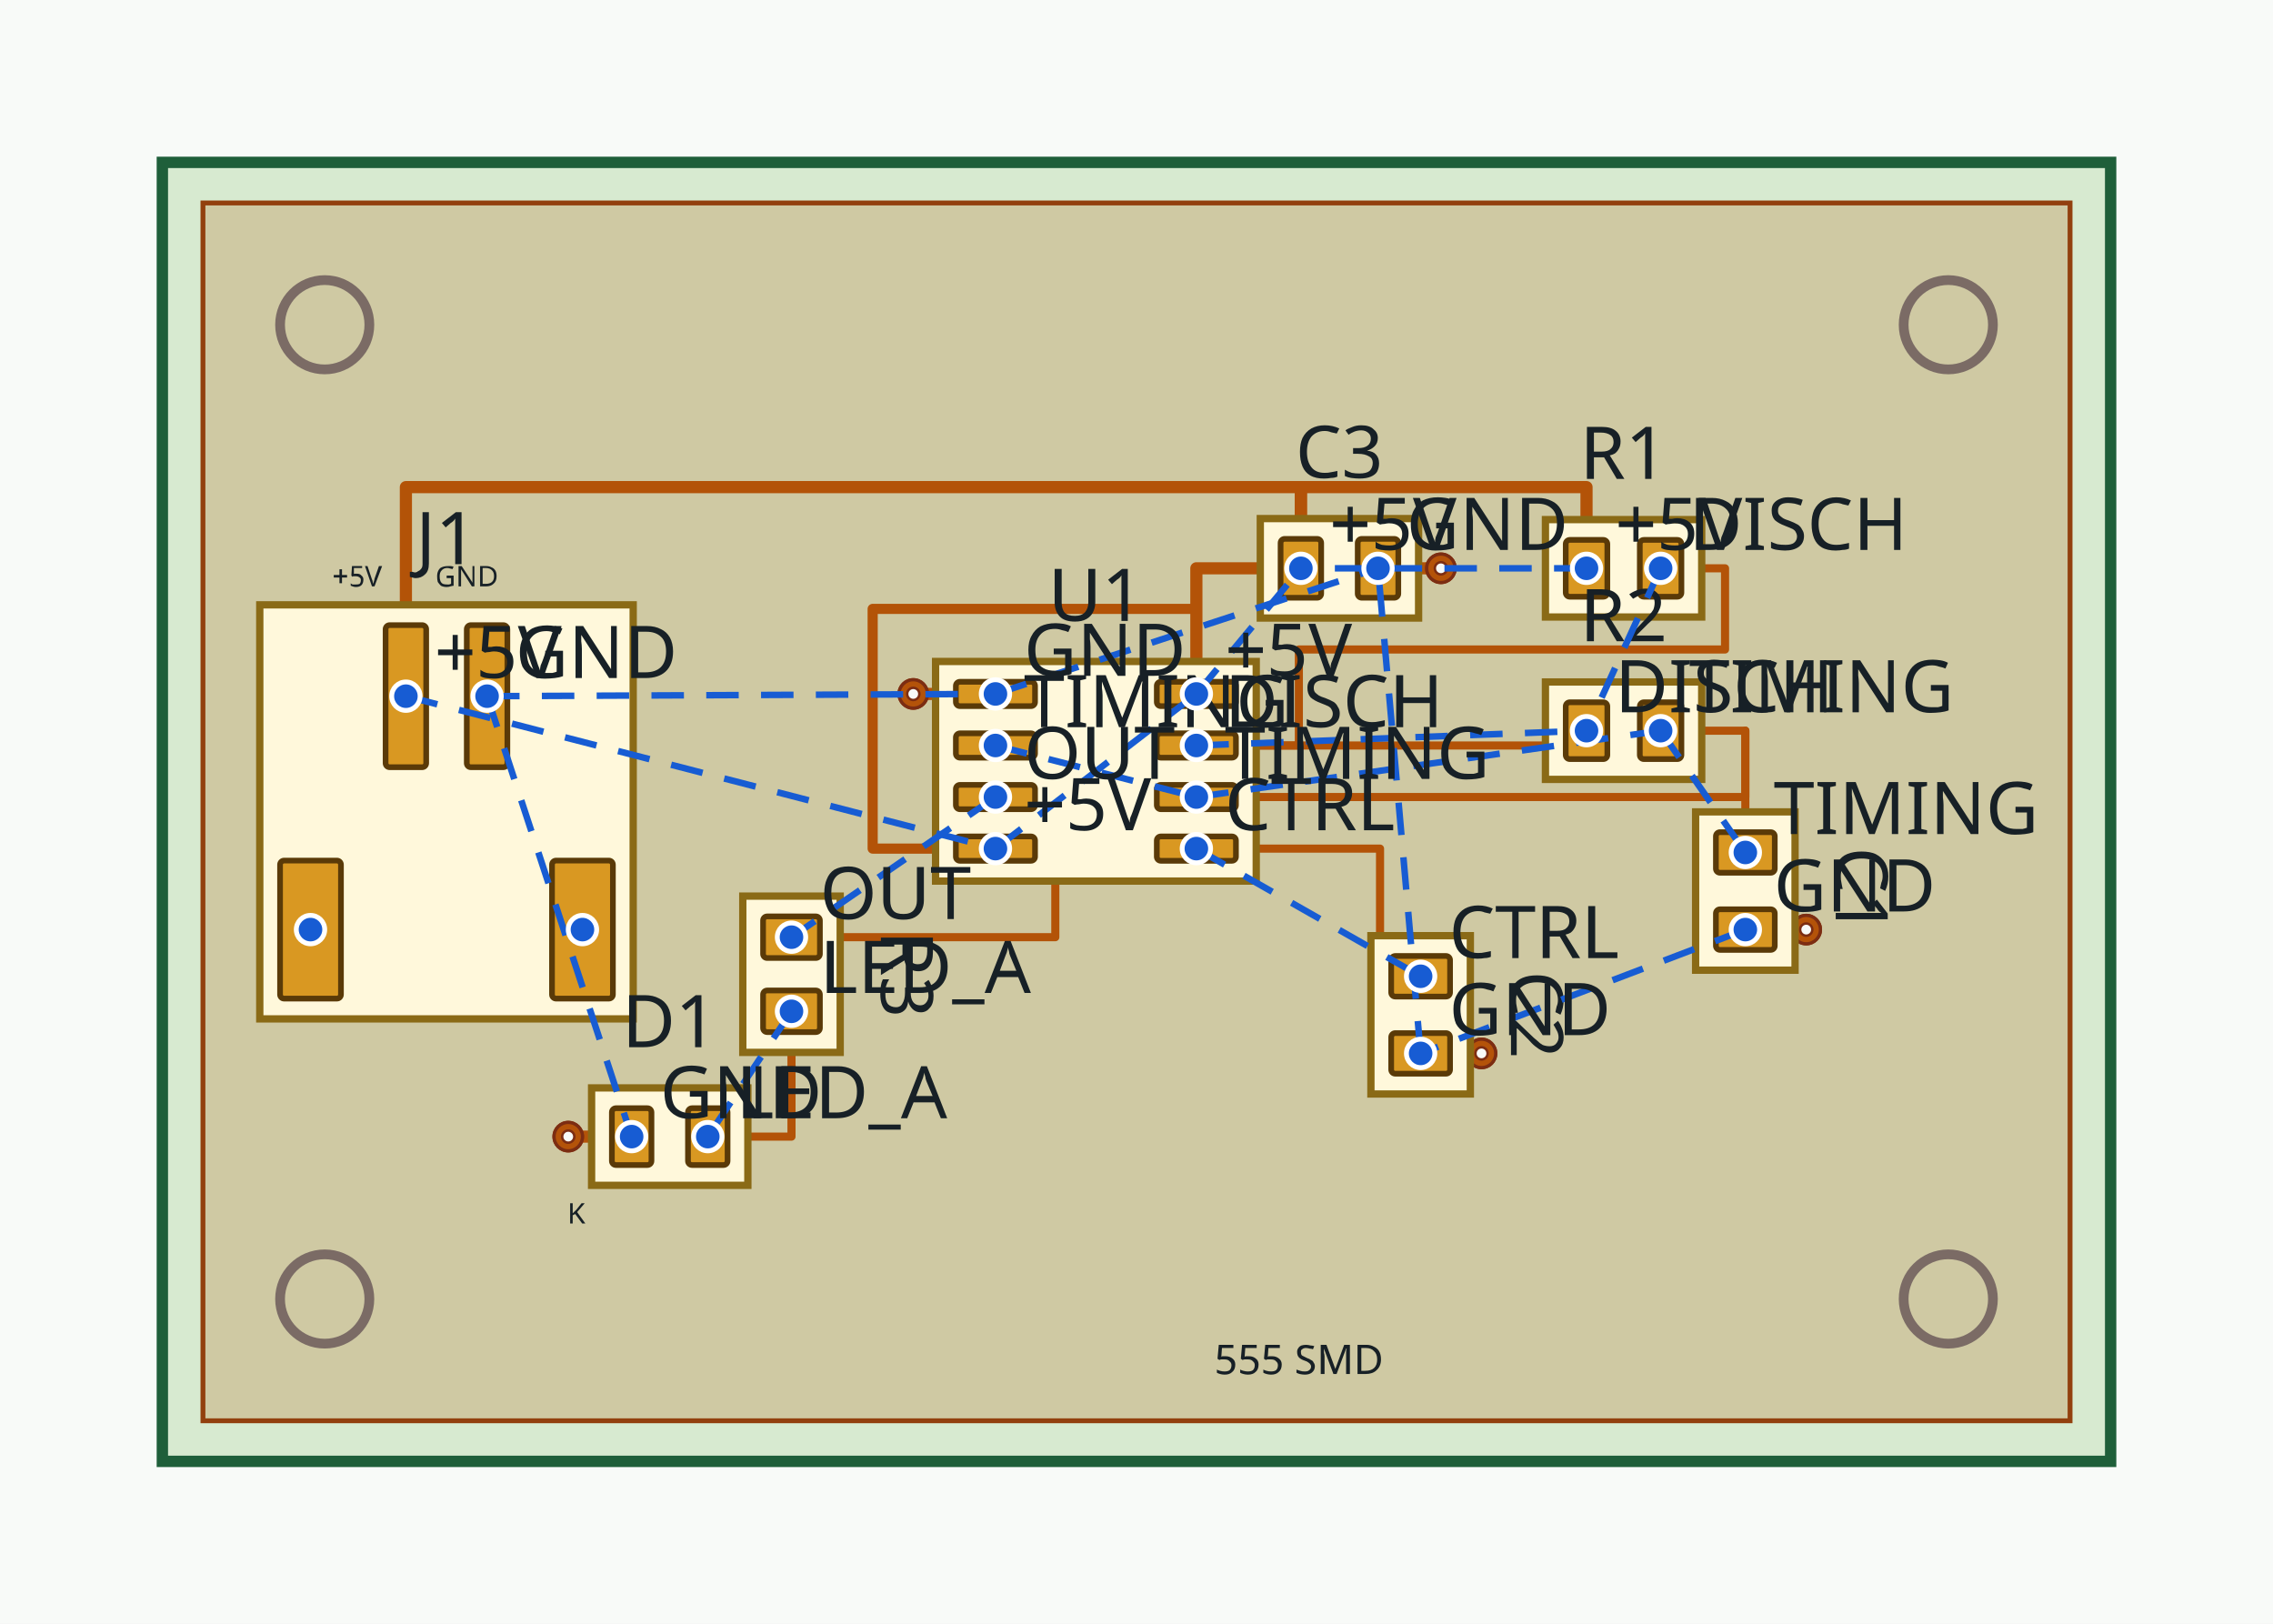
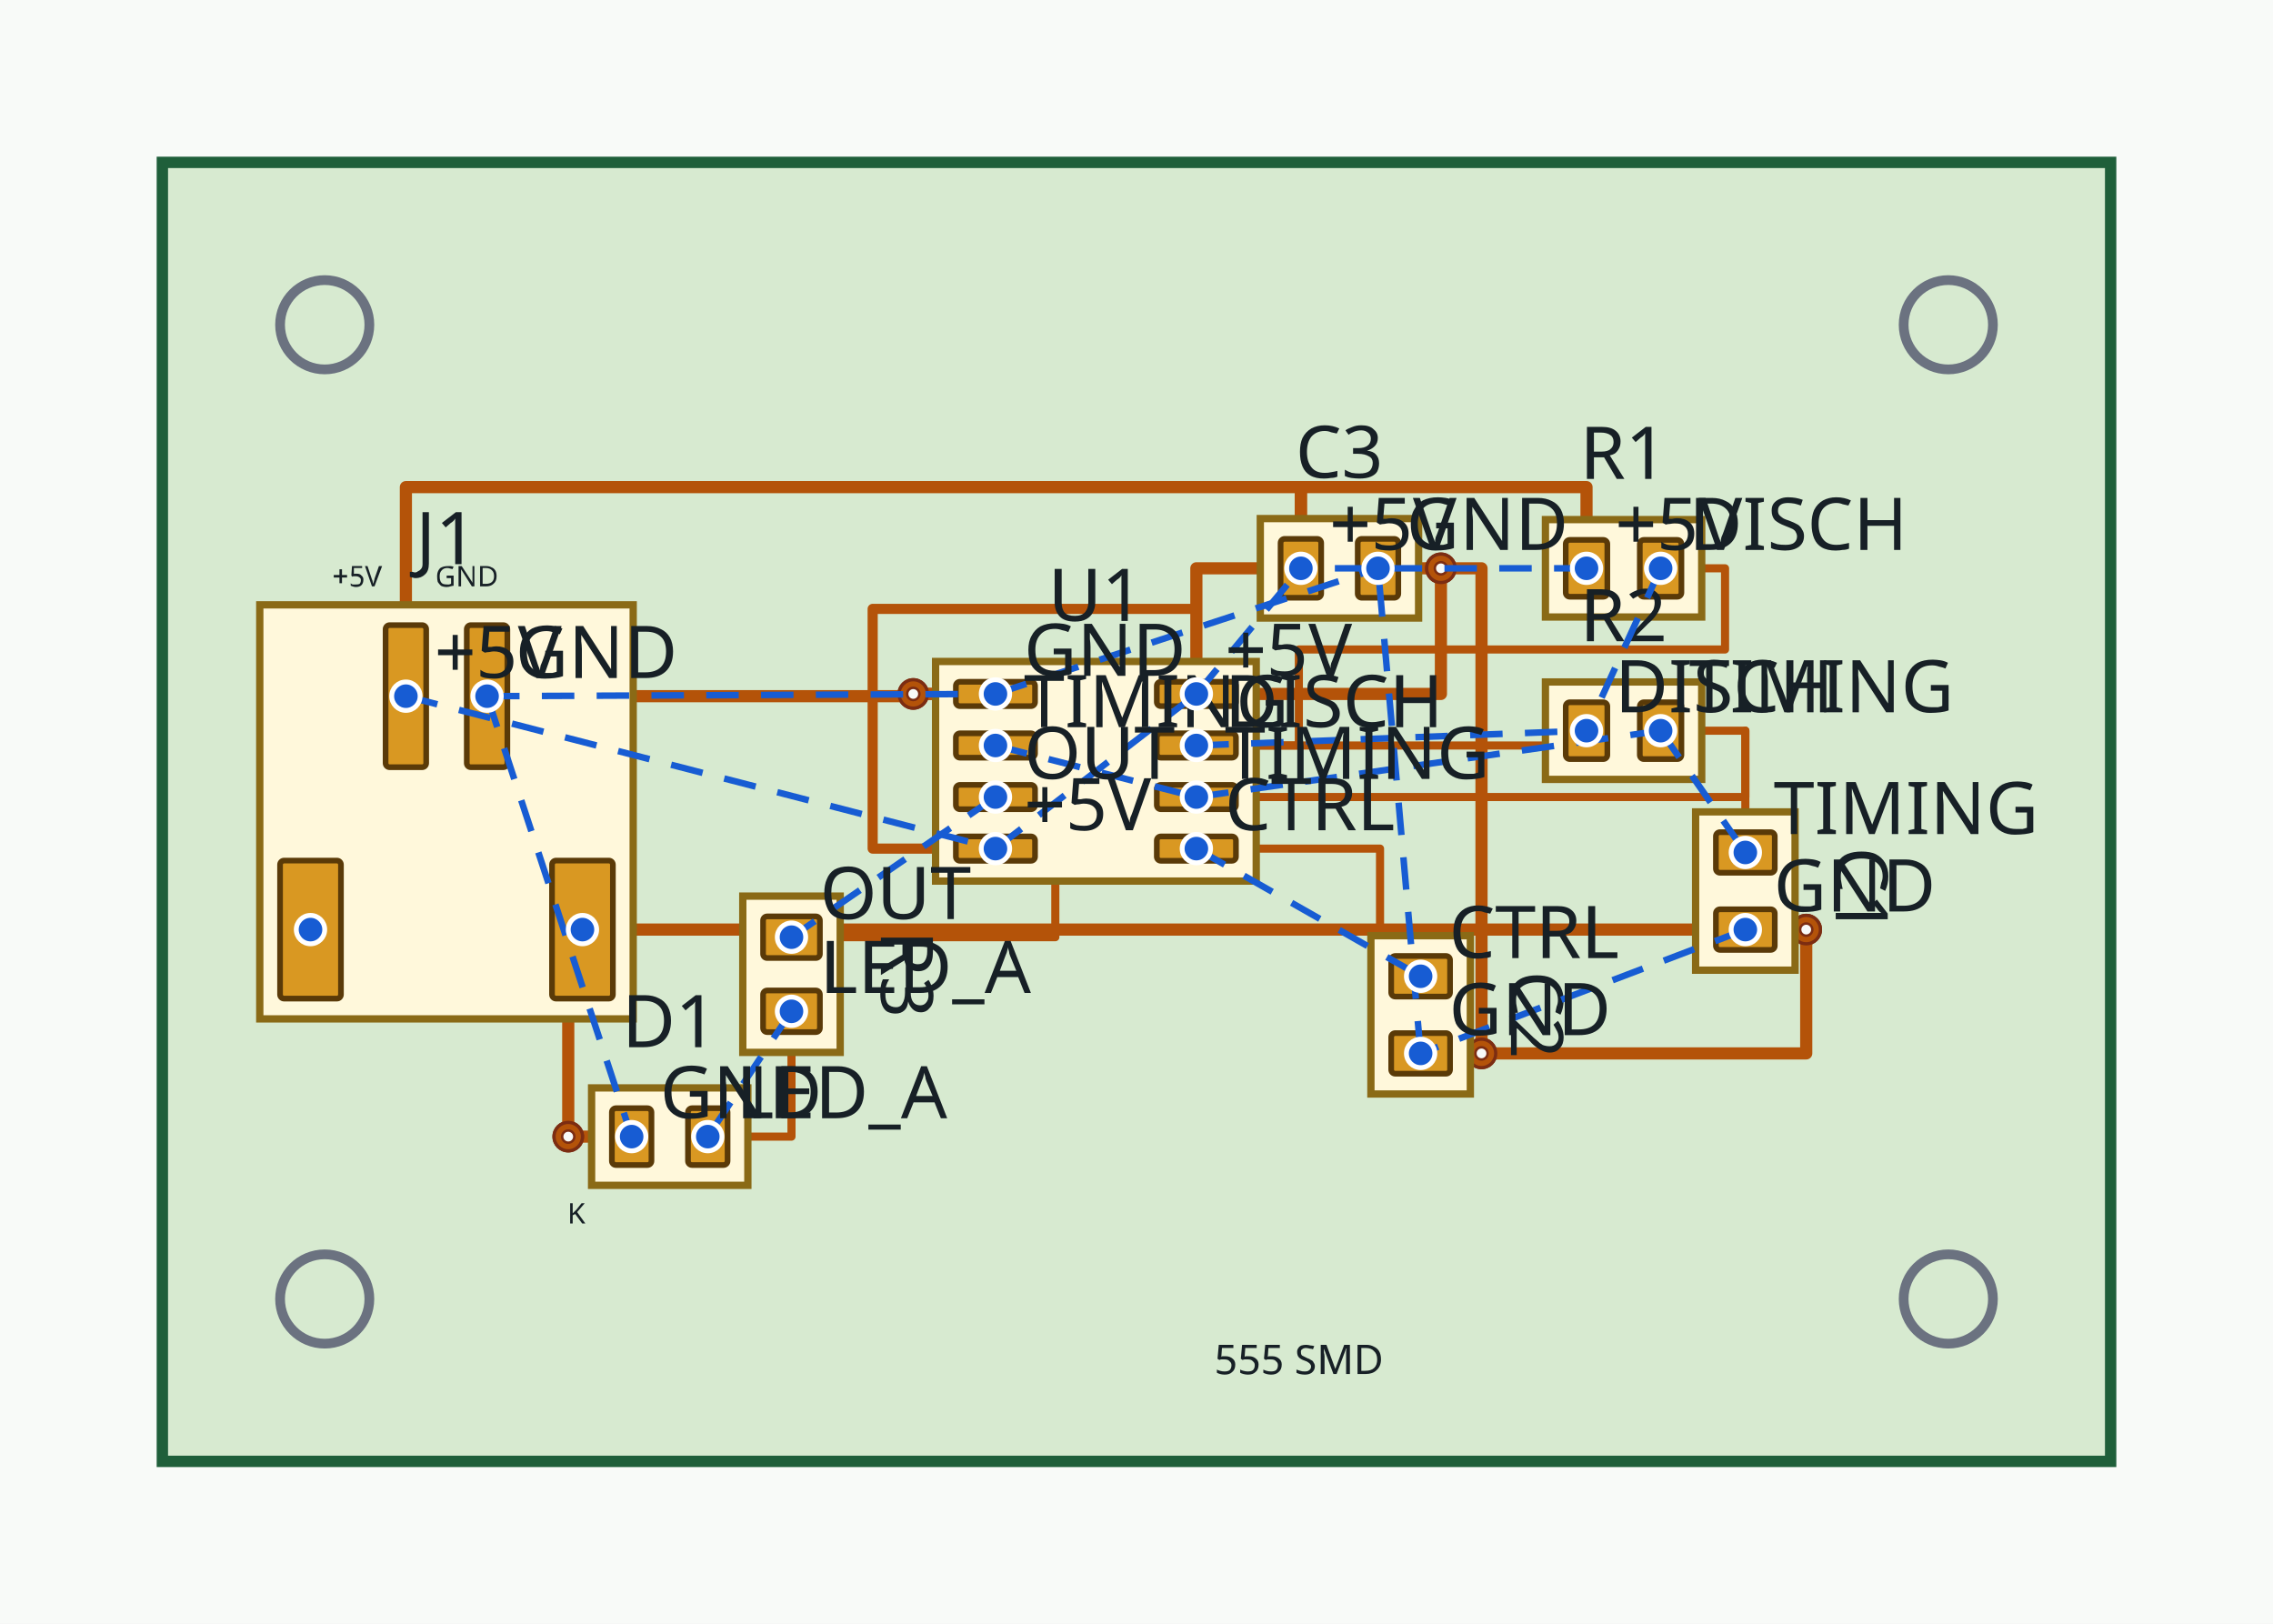
<svg xmlns="http://www.w3.org/2000/svg" class="pcb-placement-preview" viewBox="0 0 56 40" width="56mm" height="40mm" data-board="board:0" data-board-name="555 LED Blinker" data-units="mm">
  <style>
    .board-background{fill:#f8faf8}
    .board-outline{fill:#d7ead0;stroke:#1f5f3a;stroke-width:0.28}
    .board-feature{fill:none;stroke:#6b7280;stroke-width:0.24}
    .pcb-track{fill:none;stroke:#b45309;stroke-linecap:round;stroke-linejoin:round}
    .pcb-via-annular{fill:#b45309;stroke:#7c2d12;stroke-width:0.08}
    .pcb-via-drill{fill:#f8faf8;stroke:#7c2d12;stroke-width:0.06}
-     .pcb-zone{fill:#b45309;fill-opacity:0.22;stroke:#92400e;stroke-width:0.12}
    .board-text{font-family:sans-serif;fill:#172026;text-anchor:middle;dominant-baseline:middle}
    .board-feature-label,.reference-designator,.pad-net-label,.diagnostic-label{font:1.8px sans-serif;fill:#172026}
    .footprint-body{fill:#fff8db;stroke:#8a6a16;stroke-width:0.18}
    .footprint-pad{fill:#d99822;stroke:#5a3a08;stroke-width:0.14}
    .pad-overlay{fill:#175cd3;stroke:#ffffff;stroke-width:0.12}
    .ratsnest{fill:none;stroke:#175cd3;stroke-width:0.16;stroke-dasharray:0.8 0.55}
    .diagnostic-marker{fill:none;stroke:#b42318;stroke-width:0.28;stroke-dasharray:0.9 0.55}
    .diagnostic-label{fill:#b42318}
  </style>
  <rect class="board-background" x="0" y="0" width="56" height="40" />
  <g class="board-content" transform="translate(4 4)">
    <polygon class="board-outline" data-board="board:0" points="0,0 48,0 48,32 0,32" />
    <g class="layer layer-board-features">
      <circle class="board-feature hole" data-board-feature="board_feature:0" cx="4" cy="4" r="1.1" />
      <circle class="board-feature hole" data-board-feature="board_feature:1" cx="44" cy="4" r="1.1" />
      <circle class="board-feature hole" data-board-feature="board_feature:2" cx="4" cy="28" r="1.1" />
      <circle class="board-feature hole" data-board-feature="board_feature:3" cx="44" cy="28" r="1.1" />
    </g>
    <g id="pcb-layer-F_Cu" class="pcb-layer board-layer layer-F_Cu" data-layer="board_layer:0" data-layer-name="F.Cu" data-layer-role="copper" data-layer-side="top">
-       <g class="layer layer-zones">
-     </g>
      <g class="layer layer-copper">
        <polyline id="pcb-track-0" class="pcb-track" data-track="board_track:0" data-layer="board_layer:0" data-net="net:1" points="8,13.15 10,13.15" stroke-width="0.3" />
        <polyline id="pcb-track-1" class="pcb-track" data-track="board_track:1" data-layer="board_layer:0" data-net="net:1" points="20.525,13.095 18.5,13.095" stroke-width="0.3" />
        <polyline id="pcb-track-2" class="pcb-track" data-track="board_track:2" data-layer="board_layer:0" data-net="net:1" points="29.95,10 31.5,10" stroke-width="0.3" />
        <polyline id="pcb-track-3" class="pcb-track" data-track="board_track:3" data-layer="board_layer:0" data-net="net:1" points="31,21.95 32.5,21.95" stroke-width="0.3" />
        <polyline id="pcb-track-4" class="pcb-track" data-track="board_track:4" data-layer="board_layer:0" data-net="net:1" points="39,18.9 40.5,18.9" stroke-width="0.3" />
        <polyline id="pcb-track-5" class="pcb-track" data-track="board_track:5" data-layer="board_layer:0" data-net="net:1" points="11.562,24 10,24" stroke-width="0.3" />
-         <polyline id="pcb-track-6" class="pcb-track" data-track="board_track:6" data-layer="board_layer:0" data-net="net:0" points="6,13.15 6,8 28.05,8 28.05,10" stroke-width="0.3" />
-         <polyline id="pcb-track-7" class="pcb-track" data-track="board_track:7" data-layer="board_layer:0" data-net="net:0" points="28.05,10 25.475,10 25.475,13.095" stroke-width="0.3" />
-         <polyline id="pcb-track-8" class="pcb-track" data-track="board_track:8" data-layer="board_layer:0" data-net="net:0" points="28.05,10 28.05,8 35.087,8 35.087,10" stroke-width="0.3" />
-         <polyline id="pcb-track-9" class="pcb-track" data-track="board_track:9" data-layer="board_layer:0" data-net="net:0" points="20.525,16.905 17.5,16.905 17.5,11 25.475,11 25.475,13.095" stroke-width="0.25" />
-         <polyline id="pcb-track-10" class="pcb-track" data-track="board_track:10" data-layer="board_layer:0" data-net="net:2" points="25.475,14.365 28,14.365 35.087,14.365 35.087,14" stroke-width="0.2" />
-         <polyline id="pcb-track-11" class="pcb-track" data-track="board_track:11" data-layer="board_layer:0" data-net="net:2" points="25.475,14.365 28,14.365 28,12 38.5,12 38.5,10 36.913,10" stroke-width="0.2" />
-         <polyline id="pcb-track-12" class="pcb-track" data-track="board_track:12" data-layer="board_layer:0" data-net="net:3" points="20.525,14.365 23.5,14.365 23.5,15.635 25.475,15.635" stroke-width="0.2" />
-         <polyline id="pcb-track-13" class="pcb-track" data-track="board_track:13" data-layer="board_layer:0" data-net="net:3" points="25.475,15.635 39,15.635 39,14 36.913,14" stroke-width="0.2" />
-         <polyline id="pcb-track-14" class="pcb-track" data-track="board_track:14" data-layer="board_layer:0" data-net="net:3" points="39,14 39,17" stroke-width="0.2" />
-         <polyline id="pcb-track-15" class="pcb-track" data-track="board_track:15" data-layer="board_layer:0" data-net="net:4" points="25.475,16.905 30,16.905 30,20.05 31,20.05" stroke-width="0.2" />
-         <polyline id="pcb-track-16" class="pcb-track" data-track="board_track:16" data-layer="board_layer:0" data-net="net:5" points="20.525,15.635 22,15.635 22,19.087 15.5,19.087" stroke-width="0.2" />
-         <polyline id="pcb-track-17" class="pcb-track" data-track="board_track:17" data-layer="board_layer:0" data-net="net:6" points="15.5,20.913 15.5,24 13.438,24" stroke-width="0.2" />
+         <polyline id="pcb-track-11" class="pcb-track" data-track="board_track:11" data-layer="board_layer:0" data-net="net:0" points="6,13.15 6,8 28.05,8 28.05,10" stroke-width="0.3" />
+         <polyline id="pcb-track-12" class="pcb-track" data-track="board_track:12" data-layer="board_layer:0" data-net="net:0" points="28.05,10 25.475,10 25.475,13.095" stroke-width="0.3" />
+         <polyline id="pcb-track-13" class="pcb-track" data-track="board_track:13" data-layer="board_layer:0" data-net="net:0" points="28.05,10 28.05,8 35.087,8 35.087,10" stroke-width="0.3" />
+         <polyline id="pcb-track-14" class="pcb-track" data-track="board_track:14" data-layer="board_layer:0" data-net="net:0" points="20.525,16.905 17.5,16.905 17.5,11 25.475,11 25.475,13.095" stroke-width="0.25" />
+         <polyline id="pcb-track-15" class="pcb-track" data-track="board_track:15" data-layer="board_layer:0" data-net="net:2" points="25.475,14.365 28,14.365 35.087,14.365 35.087,14" stroke-width="0.2" />
+         <polyline id="pcb-track-16" class="pcb-track" data-track="board_track:16" data-layer="board_layer:0" data-net="net:2" points="25.475,14.365 28,14.365 28,12 38.5,12 38.5,10 36.913,10" stroke-width="0.2" />
+         <polyline id="pcb-track-17" class="pcb-track" data-track="board_track:17" data-layer="board_layer:0" data-net="net:3" points="20.525,14.365 23.5,14.365 23.5,15.635 25.475,15.635" stroke-width="0.2" />
+         <polyline id="pcb-track-18" class="pcb-track" data-track="board_track:18" data-layer="board_layer:0" data-net="net:3" points="25.475,15.635 39,15.635 39,14 36.913,14" stroke-width="0.2" />
+         <polyline id="pcb-track-19" class="pcb-track" data-track="board_track:19" data-layer="board_layer:0" data-net="net:3" points="39,14 39,17" stroke-width="0.2" />
+         <polyline id="pcb-track-20" class="pcb-track" data-track="board_track:20" data-layer="board_layer:0" data-net="net:4" points="25.475,16.905 30,16.905 30,20.05 31,20.05" stroke-width="0.2" />
+         <polyline id="pcb-track-21" class="pcb-track" data-track="board_track:21" data-layer="board_layer:0" data-net="net:5" points="20.525,15.635 22,15.635 22,19.087 15.5,19.087" stroke-width="0.2" />
+         <polyline id="pcb-track-22" class="pcb-track" data-track="board_track:22" data-layer="board_layer:0" data-net="net:6" points="15.5,20.913 15.5,24 13.438,24" stroke-width="0.2" />
        <g id="pcb-via-0-layer-F_Cu" class="pcb-via" data-via="board_via:0" data-net="net:1" data-layer="board_layer:0" data-start-layer="board_layer:0" data-end-layer="board_layer:1">
          <circle class="pcb-via-annular" cx="10" cy="13.15" r="0.35" />
          <circle class="pcb-via-drill" cx="10" cy="13.15" r="0.15" />
        </g>
        <g id="pcb-via-1-layer-F_Cu" class="pcb-via" data-via="board_via:1" data-net="net:1" data-layer="board_layer:0" data-start-layer="board_layer:0" data-end-layer="board_layer:1">
          <circle class="pcb-via-annular" cx="18.5" cy="13.095" r="0.35" />
          <circle class="pcb-via-drill" cx="18.5" cy="13.095" r="0.15" />
        </g>
        <g id="pcb-via-2-layer-F_Cu" class="pcb-via" data-via="board_via:2" data-net="net:1" data-layer="board_layer:0" data-start-layer="board_layer:0" data-end-layer="board_layer:1">
          <circle class="pcb-via-annular" cx="31.5" cy="10" r="0.35" />
          <circle class="pcb-via-drill" cx="31.5" cy="10" r="0.15" />
        </g>
        <g id="pcb-via-3-layer-F_Cu" class="pcb-via" data-via="board_via:3" data-net="net:1" data-layer="board_layer:0" data-start-layer="board_layer:0" data-end-layer="board_layer:1">
          <circle class="pcb-via-annular" cx="32.5" cy="21.95" r="0.35" />
          <circle class="pcb-via-drill" cx="32.5" cy="21.95" r="0.15" />
        </g>
        <g id="pcb-via-4-layer-F_Cu" class="pcb-via" data-via="board_via:4" data-net="net:1" data-layer="board_layer:0" data-start-layer="board_layer:0" data-end-layer="board_layer:1">
          <circle class="pcb-via-annular" cx="40.5" cy="18.9" r="0.35" />
          <circle class="pcb-via-drill" cx="40.5" cy="18.9" r="0.15" />
        </g>
        <g id="pcb-via-5-layer-F_Cu" class="pcb-via" data-via="board_via:5" data-net="net:1" data-layer="board_layer:0" data-start-layer="board_layer:0" data-end-layer="board_layer:1">
          <circle class="pcb-via-annular" cx="10" cy="24" r="0.35" />
          <circle class="pcb-via-drill" cx="10" cy="24" r="0.15" />
        </g>
      </g>
      <g class="layer layer-board-text">
    </g>
    </g>
    <g id="pcb-layer-B_Cu" class="pcb-layer board-layer layer-B_Cu" data-layer="board_layer:1" data-layer-name="B.Cu" data-layer-role="copper" data-layer-side="bottom">
-       <g class="layer layer-zones">
-         <polygon id="pcb-zone-0" class="pcb-zone fill-solid" data-zone="board_zone:0" data-layer="board_layer:1" data-layers="board_layer:1" data-net="net:1" data-priority="0" points="1,1 47,1 47,31 1,31" />
-       </g>
      <g class="layer layer-copper">
+         <polyline id="pcb-track-6" class="pcb-track" data-track="board_track:6" data-layer="board_layer:1" data-net="net:1" points="10,13.15 18.5,13.15 18.5,13.095" stroke-width="0.3" />
+         <polyline id="pcb-track-7" class="pcb-track" data-track="board_track:7" data-layer="board_layer:1" data-net="net:1" points="18.5,13.095 31.5,13.095 31.5,10" stroke-width="0.3" />
+         <polyline id="pcb-track-8" class="pcb-track" data-track="board_track:8" data-layer="board_layer:1" data-net="net:1" points="31.5,10 32.5,10 32.5,21.95" stroke-width="0.3" />
+         <polyline id="pcb-track-9" class="pcb-track" data-track="board_track:9" data-layer="board_layer:1" data-net="net:1" points="32.5,21.95 40.5,21.95 40.5,18.9" stroke-width="0.3" />
+         <polyline id="pcb-track-10" class="pcb-track" data-track="board_track:10" data-layer="board_layer:1" data-net="net:1" points="40.5,18.9 10,18.9 10,24" stroke-width="0.3" />
        <g id="pcb-via-0-layer-B_Cu" class="pcb-via" data-via="board_via:0" data-net="net:1" data-layer="board_layer:1" data-start-layer="board_layer:0" data-end-layer="board_layer:1">
          <circle class="pcb-via-annular" cx="10" cy="13.15" r="0.35" />
          <circle class="pcb-via-drill" cx="10" cy="13.15" r="0.15" />
        </g>
        <g id="pcb-via-1-layer-B_Cu" class="pcb-via" data-via="board_via:1" data-net="net:1" data-layer="board_layer:1" data-start-layer="board_layer:0" data-end-layer="board_layer:1">
          <circle class="pcb-via-annular" cx="18.5" cy="13.095" r="0.35" />
          <circle class="pcb-via-drill" cx="18.5" cy="13.095" r="0.15" />
        </g>
        <g id="pcb-via-2-layer-B_Cu" class="pcb-via" data-via="board_via:2" data-net="net:1" data-layer="board_layer:1" data-start-layer="board_layer:0" data-end-layer="board_layer:1">
          <circle class="pcb-via-annular" cx="31.5" cy="10" r="0.35" />
          <circle class="pcb-via-drill" cx="31.5" cy="10" r="0.15" />
        </g>
        <g id="pcb-via-3-layer-B_Cu" class="pcb-via" data-via="board_via:3" data-net="net:1" data-layer="board_layer:1" data-start-layer="board_layer:0" data-end-layer="board_layer:1">
          <circle class="pcb-via-annular" cx="32.5" cy="21.95" r="0.35" />
          <circle class="pcb-via-drill" cx="32.5" cy="21.95" r="0.15" />
        </g>
        <g id="pcb-via-4-layer-B_Cu" class="pcb-via" data-via="board_via:4" data-net="net:1" data-layer="board_layer:1" data-start-layer="board_layer:0" data-end-layer="board_layer:1">
          <circle class="pcb-via-annular" cx="40.5" cy="18.9" r="0.35" />
          <circle class="pcb-via-drill" cx="40.5" cy="18.9" r="0.15" />
        </g>
        <g id="pcb-via-5-layer-B_Cu" class="pcb-via" data-via="board_via:5" data-net="net:1" data-layer="board_layer:1" data-start-layer="board_layer:0" data-end-layer="board_layer:1">
          <circle class="pcb-via-annular" cx="10" cy="24" r="0.35" />
          <circle class="pcb-via-drill" cx="10" cy="24" r="0.15" />
        </g>
      </g>
      <g class="layer layer-board-text">
    </g>
    </g>
    <g id="pcb-layer-F_SilkS" class="pcb-layer board-layer layer-F_SilkS" data-layer="board_layer:2" data-layer-name="F.SilkS" data-layer-role="silkscreen" data-layer-side="top">
-       <g class="layer layer-zones">
-     </g>
      <g class="layer layer-copper">
    </g>
      <g class="layer layer-board-text">
        <text id="pcb-text-0" class="board-text" data-text="board_text:0" data-layer="board_layer:2" x="28" y="29.5" font-size="1" transform="rotate(0 28 29.5)">555 SMD</text>
        <text id="pcb-text-1" class="board-text" data-text="board_text:1" data-layer="board_layer:2" x="4.8" y="10.2" font-size="0.7" transform="rotate(0 4.8 10.2)">+5V</text>
        <text id="pcb-text-2" class="board-text" data-text="board_text:2" data-layer="board_layer:2" x="7.5" y="10.2" font-size="0.7" transform="rotate(0 7.5 10.2)">GND</text>
        <text id="pcb-text-3" class="board-text" data-text="board_text:3" data-layer="board_layer:2" x="10.2" y="25.9" font-size="0.7" transform="rotate(0 10.2 25.9)">K</text>
      </g>
    </g>
    <g class="layer layer-footprints">
      <g class="component-placement top locked" data-placement="component_placement:0" data-component="component:0" data-footprint-def="footprint_def:0" data-footprint="Connector_JST:JST_PH_S2B-PH-SM4-TB_1x02-1MP_P2.00mm_Horizontal" transform="translate(7 16) rotate(0)">
        <rect class="footprint-body" x="-4.6" y="-5.1" width="9.2" height="10.2" />
        <rect class="footprint-pad rounded-rectangle connected" data-pad-projection="pcb_pad:0:0" data-pad="footprint_pad:0" data-pin="pin:0" data-net="net:0" x="-1.5" y="-4.6" width="1" height="3.5" rx="0.1" ry="0.1" />
        <rect class="footprint-pad rounded-rectangle connected" data-pad-projection="pcb_pad:0:1" data-pad="footprint_pad:1" data-pin="pin:1" data-net="net:1" x="0.5" y="-4.6" width="1" height="3.5" rx="0.1" ry="0.1" />
        <rect class="footprint-pad rounded-rectangle non_electrical" data-pad-projection="pcb_pad:0:2" data-pad="footprint_pad:2" x="-4.1" y="1.2" width="1.5" height="3.4" rx="0.1" ry="0.1" />
        <rect class="footprint-pad rounded-rectangle non_electrical" data-pad-projection="pcb_pad:0:3" data-pad="footprint_pad:3" x="2.6" y="1.2" width="1.5" height="3.4" rx="0.1" ry="0.1" />
        <text class="reference-designator" data-component="component:0" x="0" y="-6.1" text-anchor="middle">J1</text>
      </g>
      <g class="component-placement top locked" data-placement="component_placement:1" data-component="component:1" data-footprint-def="footprint_def:1" data-footprint="KiCad_Package_SO:SOIC-8_3.9x4.9mm_P1.27mm" transform="translate(23 15) rotate(0)">
        <rect class="footprint-body" x="-3.95" y="-2.705" width="7.9" height="5.41" />
        <rect class="footprint-pad rounded-rectangle connected" data-pad-projection="pcb_pad:1:0" data-pad="footprint_pad:0" data-pin="pin:2" data-net="net:1" x="-3.45" y="-2.205" width="1.95" height="0.6" rx="0.1" ry="0.1" />
        <rect class="footprint-pad rounded-rectangle connected" data-pad-projection="pcb_pad:1:1" data-pad="footprint_pad:1" data-pin="pin:3" data-net="net:3" x="-3.45" y="-0.935" width="1.95" height="0.6" rx="0.1" ry="0.1" />
        <rect class="footprint-pad rounded-rectangle connected" data-pad-projection="pcb_pad:1:2" data-pad="footprint_pad:2" data-pin="pin:4" data-net="net:5" x="-3.45" y="0.335" width="1.95" height="0.6" rx="0.1" ry="0.1" />
        <rect class="footprint-pad rounded-rectangle connected" data-pad-projection="pcb_pad:1:3" data-pad="footprint_pad:3" data-pin="pin:5" data-net="net:0" x="-3.45" y="1.605" width="1.95" height="0.6" rx="0.1" ry="0.1" />
        <rect class="footprint-pad rounded-rectangle connected" data-pad-projection="pcb_pad:1:4" data-pad="footprint_pad:4" data-pin="pin:6" data-net="net:4" x="1.5" y="1.605" width="1.95" height="0.6" rx="0.1" ry="0.1" />
        <rect class="footprint-pad rounded-rectangle connected" data-pad-projection="pcb_pad:1:5" data-pad="footprint_pad:5" data-pin="pin:7" data-net="net:3" x="1.5" y="0.335" width="1.95" height="0.6" rx="0.1" ry="0.1" />
        <rect class="footprint-pad rounded-rectangle connected" data-pad-projection="pcb_pad:1:6" data-pad="footprint_pad:6" data-pin="pin:8" data-net="net:2" x="1.5" y="-0.935" width="1.95" height="0.6" rx="0.1" ry="0.1" />
        <rect class="footprint-pad rounded-rectangle connected" data-pad-projection="pcb_pad:1:7" data-pad="footprint_pad:7" data-pin="pin:9" data-net="net:0" x="1.5" y="-2.205" width="1.95" height="0.6" rx="0.1" ry="0.1" />
        <text class="reference-designator" data-component="component:1" x="0" y="-3.705" text-anchor="middle">U1</text>
      </g>
      <g class="component-placement top" data-placement="component_placement:2" data-component="component:2" data-footprint-def="footprint_def:2" data-footprint="Resistor_SMD:R_0805_2012Metric" transform="translate(36 10) rotate(0)">
        <rect class="footprint-body" x="-1.925" y="-1.2" width="3.85" height="2.4" />
        <rect class="footprint-pad rounded-rectangle connected" data-pad-projection="pcb_pad:2:0" data-pad="footprint_pad:0" data-pin="pin:10" data-net="net:0" x="-1.425" y="-0.7" width="1.025" height="1.4" rx="0.1" ry="0.1" />
        <rect class="footprint-pad rounded-rectangle connected" data-pad-projection="pcb_pad:2:1" data-pad="footprint_pad:1" data-pin="pin:11" data-net="net:2" x="0.4" y="-0.7" width="1.025" height="1.4" rx="0.1" ry="0.1" />
        <text class="reference-designator" data-component="component:2" x="0" y="-2.2" text-anchor="middle">R1</text>
      </g>
      <g class="component-placement top" data-placement="component_placement:3" data-component="component:3" data-footprint-def="footprint_def:2" data-footprint="Resistor_SMD:R_0805_2012Metric" transform="translate(36 14) rotate(0)">
        <rect class="footprint-body" x="-1.925" y="-1.2" width="3.85" height="2.4" />
        <rect class="footprint-pad rounded-rectangle connected" data-pad-projection="pcb_pad:3:0" data-pad="footprint_pad:0" data-pin="pin:12" data-net="net:2" x="-1.425" y="-0.7" width="1.025" height="1.4" rx="0.1" ry="0.1" />
        <rect class="footprint-pad rounded-rectangle connected" data-pad-projection="pcb_pad:3:1" data-pad="footprint_pad:1" data-pin="pin:13" data-net="net:3" x="0.4" y="-0.7" width="1.025" height="1.4" rx="0.1" ry="0.1" />
        <text class="reference-designator" data-component="component:3" x="0" y="-2.2" text-anchor="middle">R2</text>
      </g>
      <g class="component-placement top" data-placement="component_placement:4" data-component="component:4" data-footprint-def="footprint_def:3" data-footprint="Capacitor_SMD:C_0805_2012Metric" transform="translate(39 17.95) rotate(90)">
        <rect class="footprint-body" x="-1.95" y="-1.225" width="3.9" height="2.45" />
        <rect class="footprint-pad rounded-rectangle connected" data-pad-projection="pcb_pad:4:0" data-pad="footprint_pad:0" data-pin="pin:14" data-net="net:3" x="-1.45" y="-0.725" width="1" height="1.45" rx="0.1" ry="0.1" />
        <rect class="footprint-pad rounded-rectangle connected" data-pad-projection="pcb_pad:4:1" data-pad="footprint_pad:1" data-pin="pin:15" data-net="net:1" x="0.45" y="-0.725" width="1" height="1.45" rx="0.1" ry="0.1" />
        <text class="reference-designator" data-component="component:4" x="0" y="-2.225" text-anchor="middle">C1</text>
      </g>
      <g class="component-placement top" data-placement="component_placement:5" data-component="component:5" data-footprint-def="footprint_def:3" data-footprint="Capacitor_SMD:C_0805_2012Metric" transform="translate(31 21) rotate(90)">
        <rect class="footprint-body" x="-1.95" y="-1.225" width="3.9" height="2.45" />
        <rect class="footprint-pad rounded-rectangle connected" data-pad-projection="pcb_pad:5:0" data-pad="footprint_pad:0" data-pin="pin:16" data-net="net:4" x="-1.45" y="-0.725" width="1" height="1.45" rx="0.1" ry="0.1" />
        <rect class="footprint-pad rounded-rectangle connected" data-pad-projection="pcb_pad:5:1" data-pad="footprint_pad:1" data-pin="pin:17" data-net="net:1" x="0.45" y="-0.725" width="1" height="1.45" rx="0.1" ry="0.1" />
        <text class="reference-designator" data-component="component:5" x="0" y="-2.225" text-anchor="middle">C2</text>
      </g>
      <g class="component-placement top" data-placement="component_placement:6" data-component="component:6" data-footprint-def="footprint_def:3" data-footprint="Capacitor_SMD:C_0805_2012Metric" transform="translate(29 10) rotate(0)">
        <rect class="footprint-body" x="-1.95" y="-1.225" width="3.9" height="2.45" />
        <rect class="footprint-pad rounded-rectangle connected" data-pad-projection="pcb_pad:6:0" data-pad="footprint_pad:0" data-pin="pin:18" data-net="net:0" x="-1.45" y="-0.725" width="1" height="1.45" rx="0.1" ry="0.1" />
        <rect class="footprint-pad rounded-rectangle connected" data-pad-projection="pcb_pad:6:1" data-pad="footprint_pad:1" data-pin="pin:19" data-net="net:1" x="0.45" y="-0.725" width="1" height="1.45" rx="0.1" ry="0.1" />
        <text class="reference-designator" data-component="component:6" x="0" y="-2.225" text-anchor="middle">C3</text>
      </g>
      <g class="component-placement top" data-placement="component_placement:7" data-component="component:7" data-footprint-def="footprint_def:2" data-footprint="Resistor_SMD:R_0805_2012Metric" transform="translate(15.5 20) rotate(90)">
        <rect class="footprint-body" x="-1.925" y="-1.2" width="3.85" height="2.4" />
        <rect class="footprint-pad rounded-rectangle connected" data-pad-projection="pcb_pad:7:0" data-pad="footprint_pad:0" data-pin="pin:20" data-net="net:5" x="-1.425" y="-0.7" width="1.025" height="1.4" rx="0.1" ry="0.1" />
        <rect class="footprint-pad rounded-rectangle connected" data-pad-projection="pcb_pad:7:1" data-pad="footprint_pad:1" data-pin="pin:21" data-net="net:6" x="0.4" y="-0.7" width="1.025" height="1.4" rx="0.1" ry="0.1" />
        <text class="reference-designator" data-component="component:7" x="0" y="-2.2" text-anchor="middle">R3</text>
      </g>
      <g class="component-placement top" data-placement="component_placement:8" data-component="component:8" data-footprint-def="footprint_def:4" data-footprint="LED_SMD:LED_0805_2012Metric" transform="translate(12.5 24) rotate(0)">
        <rect class="footprint-body" x="-1.925" y="-1.2" width="3.85" height="2.4" />
        <rect class="footprint-pad rounded-rectangle connected" data-pad-projection="pcb_pad:8:0" data-pad="footprint_pad:0" data-pin="pin:23" data-net="net:1" x="-1.425" y="-0.7" width="0.975" height="1.4" rx="0.1" ry="0.1" />
        <rect class="footprint-pad rounded-rectangle connected" data-pad-projection="pcb_pad:8:1" data-pad="footprint_pad:1" data-pin="pin:22" data-net="net:6" x="0.45" y="-0.7" width="0.975" height="1.4" rx="0.1" ry="0.1" />
        <text class="reference-designator" data-component="component:8" x="0" y="-2.2" text-anchor="middle">D1</text>
      </g>
    </g>
    <g class="layer layer-ratsnest">
      <line id="ratsnest-edge-net-0-0" class="ratsnest ratsnest-edge" data-ratsnest-edge="ratsnest:0:0" data-net="net:0" data-from-pad="pcb_pad:1:7" data-to-pad="pcb_pad:6:0" x1="25.475" y1="13.095" x2="28.05" y2="10" />
      <line id="ratsnest-edge-net-0-1" class="ratsnest ratsnest-edge" data-ratsnest-edge="ratsnest:0:1" data-net="net:0" data-from-pad="pcb_pad:1:3" data-to-pad="pcb_pad:1:7" x1="20.525" y1="16.905" x2="25.475" y2="13.095" />
      <line id="ratsnest-edge-net-0-2" class="ratsnest ratsnest-edge" data-ratsnest-edge="ratsnest:0:2" data-net="net:0" data-from-pad="pcb_pad:2:0" data-to-pad="pcb_pad:6:0" x1="35.087" y1="10" x2="28.05" y2="10" />
      <line id="ratsnest-edge-net-0-3" class="ratsnest ratsnest-edge" data-ratsnest-edge="ratsnest:0:3" data-net="net:0" data-from-pad="pcb_pad:0:0" data-to-pad="pcb_pad:1:3" x1="6" y1="13.15" x2="20.525" y2="16.905" />
      <line id="ratsnest-edge-net-1-0" class="ratsnest ratsnest-edge" data-ratsnest-edge="ratsnest:1:0" data-net="net:1" data-from-pad="pcb_pad:4:1" data-to-pad="pcb_pad:5:1" x1="39" y1="18.9" x2="31" y2="21.95" />
      <line id="ratsnest-edge-net-1-1" class="ratsnest ratsnest-edge" data-ratsnest-edge="ratsnest:1:1" data-net="net:1" data-from-pad="pcb_pad:1:0" data-to-pad="pcb_pad:6:1" x1="20.525" y1="13.095" x2="29.95" y2="10" />
      <line id="ratsnest-edge-net-1-2" class="ratsnest ratsnest-edge" data-ratsnest-edge="ratsnest:1:2" data-net="net:1" data-from-pad="pcb_pad:0:1" data-to-pad="pcb_pad:8:0" x1="8" y1="13.15" x2="11.562" y2="24" />
      <line id="ratsnest-edge-net-1-3" class="ratsnest ratsnest-edge" data-ratsnest-edge="ratsnest:1:3" data-net="net:1" data-from-pad="pcb_pad:5:1" data-to-pad="pcb_pad:6:1" x1="31" y1="21.95" x2="29.95" y2="10" />
      <line id="ratsnest-edge-net-1-4" class="ratsnest ratsnest-edge" data-ratsnest-edge="ratsnest:1:4" data-net="net:1" data-from-pad="pcb_pad:0:1" data-to-pad="pcb_pad:1:0" x1="8" y1="13.15" x2="20.525" y2="13.095" />
      <line id="ratsnest-edge-net-2-0" class="ratsnest ratsnest-edge" data-ratsnest-edge="ratsnest:2:0" data-net="net:2" data-from-pad="pcb_pad:2:1" data-to-pad="pcb_pad:3:0" x1="36.913" y1="10" x2="35.087" y2="14" />
      <line id="ratsnest-edge-net-2-1" class="ratsnest ratsnest-edge" data-ratsnest-edge="ratsnest:2:1" data-net="net:2" data-from-pad="pcb_pad:1:6" data-to-pad="pcb_pad:3:0" x1="25.475" y1="14.365" x2="35.087" y2="14" />
      <line id="ratsnest-edge-net-3-0" class="ratsnest ratsnest-edge" data-ratsnest-edge="ratsnest:3:0" data-net="net:3" data-from-pad="pcb_pad:3:1" data-to-pad="pcb_pad:4:0" x1="36.913" y1="14" x2="39" y2="17" />
      <line id="ratsnest-edge-net-3-1" class="ratsnest ratsnest-edge" data-ratsnest-edge="ratsnest:3:1" data-net="net:3" data-from-pad="pcb_pad:1:1" data-to-pad="pcb_pad:1:5" x1="20.525" y1="14.365" x2="25.475" y2="15.635" />
      <line id="ratsnest-edge-net-3-2" class="ratsnest ratsnest-edge" data-ratsnest-edge="ratsnest:3:2" data-net="net:3" data-from-pad="pcb_pad:1:5" data-to-pad="pcb_pad:3:1" x1="25.475" y1="15.635" x2="36.913" y2="14" />
      <line id="ratsnest-edge-net-4-0" class="ratsnest ratsnest-edge" data-ratsnest-edge="ratsnest:4:0" data-net="net:4" data-from-pad="pcb_pad:1:4" data-to-pad="pcb_pad:5:0" x1="25.475" y1="16.905" x2="31" y2="20.05" />
      <line id="ratsnest-edge-net-5-0" class="ratsnest ratsnest-edge" data-ratsnest-edge="ratsnest:5:0" data-net="net:5" data-from-pad="pcb_pad:1:2" data-to-pad="pcb_pad:7:0" x1="20.525" y1="15.635" x2="15.5" y2="19.087" />
      <line id="ratsnest-edge-net-6-0" class="ratsnest ratsnest-edge" data-ratsnest-edge="ratsnest:6:0" data-net="net:6" data-from-pad="pcb_pad:7:1" data-to-pad="pcb_pad:8:1" x1="15.5" y1="20.913" x2="13.438" y2="24" />
    </g>
    <g class="layer layer-pad-overlays">
      <circle class="pad-overlay connected" data-pad-projection="pcb_pad:0:0" data-net="net:0" cx="6" cy="13.15" r="0.35" />
      <text class="pad-net-label connected" data-pad-projection="pcb_pad:0:0" data-net="net:0" x="6.7" y="12.7">+5V</text>
      <circle class="pad-overlay connected" data-pad-projection="pcb_pad:0:1" data-net="net:1" cx="8" cy="13.15" r="0.35" />
      <text class="pad-net-label connected" data-pad-projection="pcb_pad:0:1" data-net="net:1" x="8.7" y="12.7">GND</text>
      <circle class="pad-overlay non_electrical" data-pad-projection="pcb_pad:0:2" cx="3.65" cy="18.9" r="0.35" />
      <circle class="pad-overlay non_electrical" data-pad-projection="pcb_pad:0:3" cx="10.35" cy="18.9" r="0.35" />
      <circle class="pad-overlay connected" data-pad-projection="pcb_pad:1:0" data-net="net:1" cx="20.525" cy="13.095" r="0.35" />
      <text class="pad-net-label connected" data-pad-projection="pcb_pad:1:0" data-net="net:1" x="21.225" y="12.645">GND</text>
      <circle class="pad-overlay connected" data-pad-projection="pcb_pad:1:1" data-net="net:3" cx="20.525" cy="14.365" r="0.35" />
      <text class="pad-net-label connected" data-pad-projection="pcb_pad:1:1" data-net="net:3" x="21.225" y="13.915">TIMING</text>
      <circle class="pad-overlay connected" data-pad-projection="pcb_pad:1:2" data-net="net:5" cx="20.525" cy="15.635" r="0.35" />
      <text class="pad-net-label connected" data-pad-projection="pcb_pad:1:2" data-net="net:5" x="21.225" y="15.185">OUT</text>
      <circle class="pad-overlay connected" data-pad-projection="pcb_pad:1:3" data-net="net:0" cx="20.525" cy="16.905" r="0.35" />
      <text class="pad-net-label connected" data-pad-projection="pcb_pad:1:3" data-net="net:0" x="21.225" y="16.455">+5V</text>
      <circle class="pad-overlay connected" data-pad-projection="pcb_pad:1:4" data-net="net:4" cx="25.475" cy="16.905" r="0.35" />
      <text class="pad-net-label connected" data-pad-projection="pcb_pad:1:4" data-net="net:4" x="26.175" y="16.455">CTRL</text>
      <circle class="pad-overlay connected" data-pad-projection="pcb_pad:1:5" data-net="net:3" cx="25.475" cy="15.635" r="0.35" />
      <text class="pad-net-label connected" data-pad-projection="pcb_pad:1:5" data-net="net:3" x="26.175" y="15.185">TIMING</text>
      <circle class="pad-overlay connected" data-pad-projection="pcb_pad:1:6" data-net="net:2" cx="25.475" cy="14.365" r="0.35" />
      <text class="pad-net-label connected" data-pad-projection="pcb_pad:1:6" data-net="net:2" x="26.175" y="13.915">DISCH</text>
      <circle class="pad-overlay connected" data-pad-projection="pcb_pad:1:7" data-net="net:0" cx="25.475" cy="13.095" r="0.35" />
      <text class="pad-net-label connected" data-pad-projection="pcb_pad:1:7" data-net="net:0" x="26.175" y="12.645">+5V</text>
      <circle class="pad-overlay connected" data-pad-projection="pcb_pad:2:0" data-net="net:0" cx="35.087" cy="10" r="0.35" />
      <text class="pad-net-label connected" data-pad-projection="pcb_pad:2:0" data-net="net:0" x="35.788" y="9.55">+5V</text>
      <circle class="pad-overlay connected" data-pad-projection="pcb_pad:2:1" data-net="net:2" cx="36.913" cy="10" r="0.35" />
      <text class="pad-net-label connected" data-pad-projection="pcb_pad:2:1" data-net="net:2" x="37.612" y="9.55">DISCH</text>
      <circle class="pad-overlay connected" data-pad-projection="pcb_pad:3:0" data-net="net:2" cx="35.087" cy="14" r="0.35" />
      <text class="pad-net-label connected" data-pad-projection="pcb_pad:3:0" data-net="net:2" x="35.788" y="13.55">DISCH</text>
      <circle class="pad-overlay connected" data-pad-projection="pcb_pad:3:1" data-net="net:3" cx="36.913" cy="14" r="0.35" />
      <text class="pad-net-label connected" data-pad-projection="pcb_pad:3:1" data-net="net:3" x="37.612" y="13.55">TIMING</text>
      <circle class="pad-overlay connected" data-pad-projection="pcb_pad:4:0" data-net="net:3" cx="39" cy="17" r="0.35" />
      <text class="pad-net-label connected" data-pad-projection="pcb_pad:4:0" data-net="net:3" x="39.7" y="16.55">TIMING</text>
      <circle class="pad-overlay connected" data-pad-projection="pcb_pad:4:1" data-net="net:1" cx="39" cy="18.9" r="0.35" />
      <text class="pad-net-label connected" data-pad-projection="pcb_pad:4:1" data-net="net:1" x="39.7" y="18.45">GND</text>
      <circle class="pad-overlay connected" data-pad-projection="pcb_pad:5:0" data-net="net:4" cx="31" cy="20.05" r="0.35" />
      <text class="pad-net-label connected" data-pad-projection="pcb_pad:5:0" data-net="net:4" x="31.7" y="19.6">CTRL</text>
      <circle class="pad-overlay connected" data-pad-projection="pcb_pad:5:1" data-net="net:1" cx="31" cy="21.95" r="0.35" />
      <text class="pad-net-label connected" data-pad-projection="pcb_pad:5:1" data-net="net:1" x="31.7" y="21.5">GND</text>
      <circle class="pad-overlay connected" data-pad-projection="pcb_pad:6:0" data-net="net:0" cx="28.05" cy="10" r="0.35" />
      <text class="pad-net-label connected" data-pad-projection="pcb_pad:6:0" data-net="net:0" x="28.75" y="9.55">+5V</text>
      <circle class="pad-overlay connected" data-pad-projection="pcb_pad:6:1" data-net="net:1" cx="29.95" cy="10" r="0.35" />
      <text class="pad-net-label connected" data-pad-projection="pcb_pad:6:1" data-net="net:1" x="30.65" y="9.55">GND</text>
      <circle class="pad-overlay connected" data-pad-projection="pcb_pad:7:0" data-net="net:5" cx="15.5" cy="19.087" r="0.35" />
      <text class="pad-net-label connected" data-pad-projection="pcb_pad:7:0" data-net="net:5" x="16.2" y="18.637">OUT</text>
      <circle class="pad-overlay connected" data-pad-projection="pcb_pad:7:1" data-net="net:6" cx="15.5" cy="20.913" r="0.35" />
      <text class="pad-net-label connected" data-pad-projection="pcb_pad:7:1" data-net="net:6" x="16.2" y="20.462">LED_A</text>
      <circle class="pad-overlay connected" data-pad-projection="pcb_pad:8:0" data-net="net:1" cx="11.562" cy="24" r="0.35" />
      <text class="pad-net-label connected" data-pad-projection="pcb_pad:8:0" data-net="net:1" x="12.262" y="23.55">GND</text>
      <circle class="pad-overlay connected" data-pad-projection="pcb_pad:8:1" data-net="net:6" cx="13.438" cy="24" r="0.35" />
      <text class="pad-net-label connected" data-pad-projection="pcb_pad:8:1" data-net="net:6" x="14.137" y="23.55">LED_A</text>
    </g>
    <g class="layer layer-diagnostics">
    </g>
  </g>
</svg>
